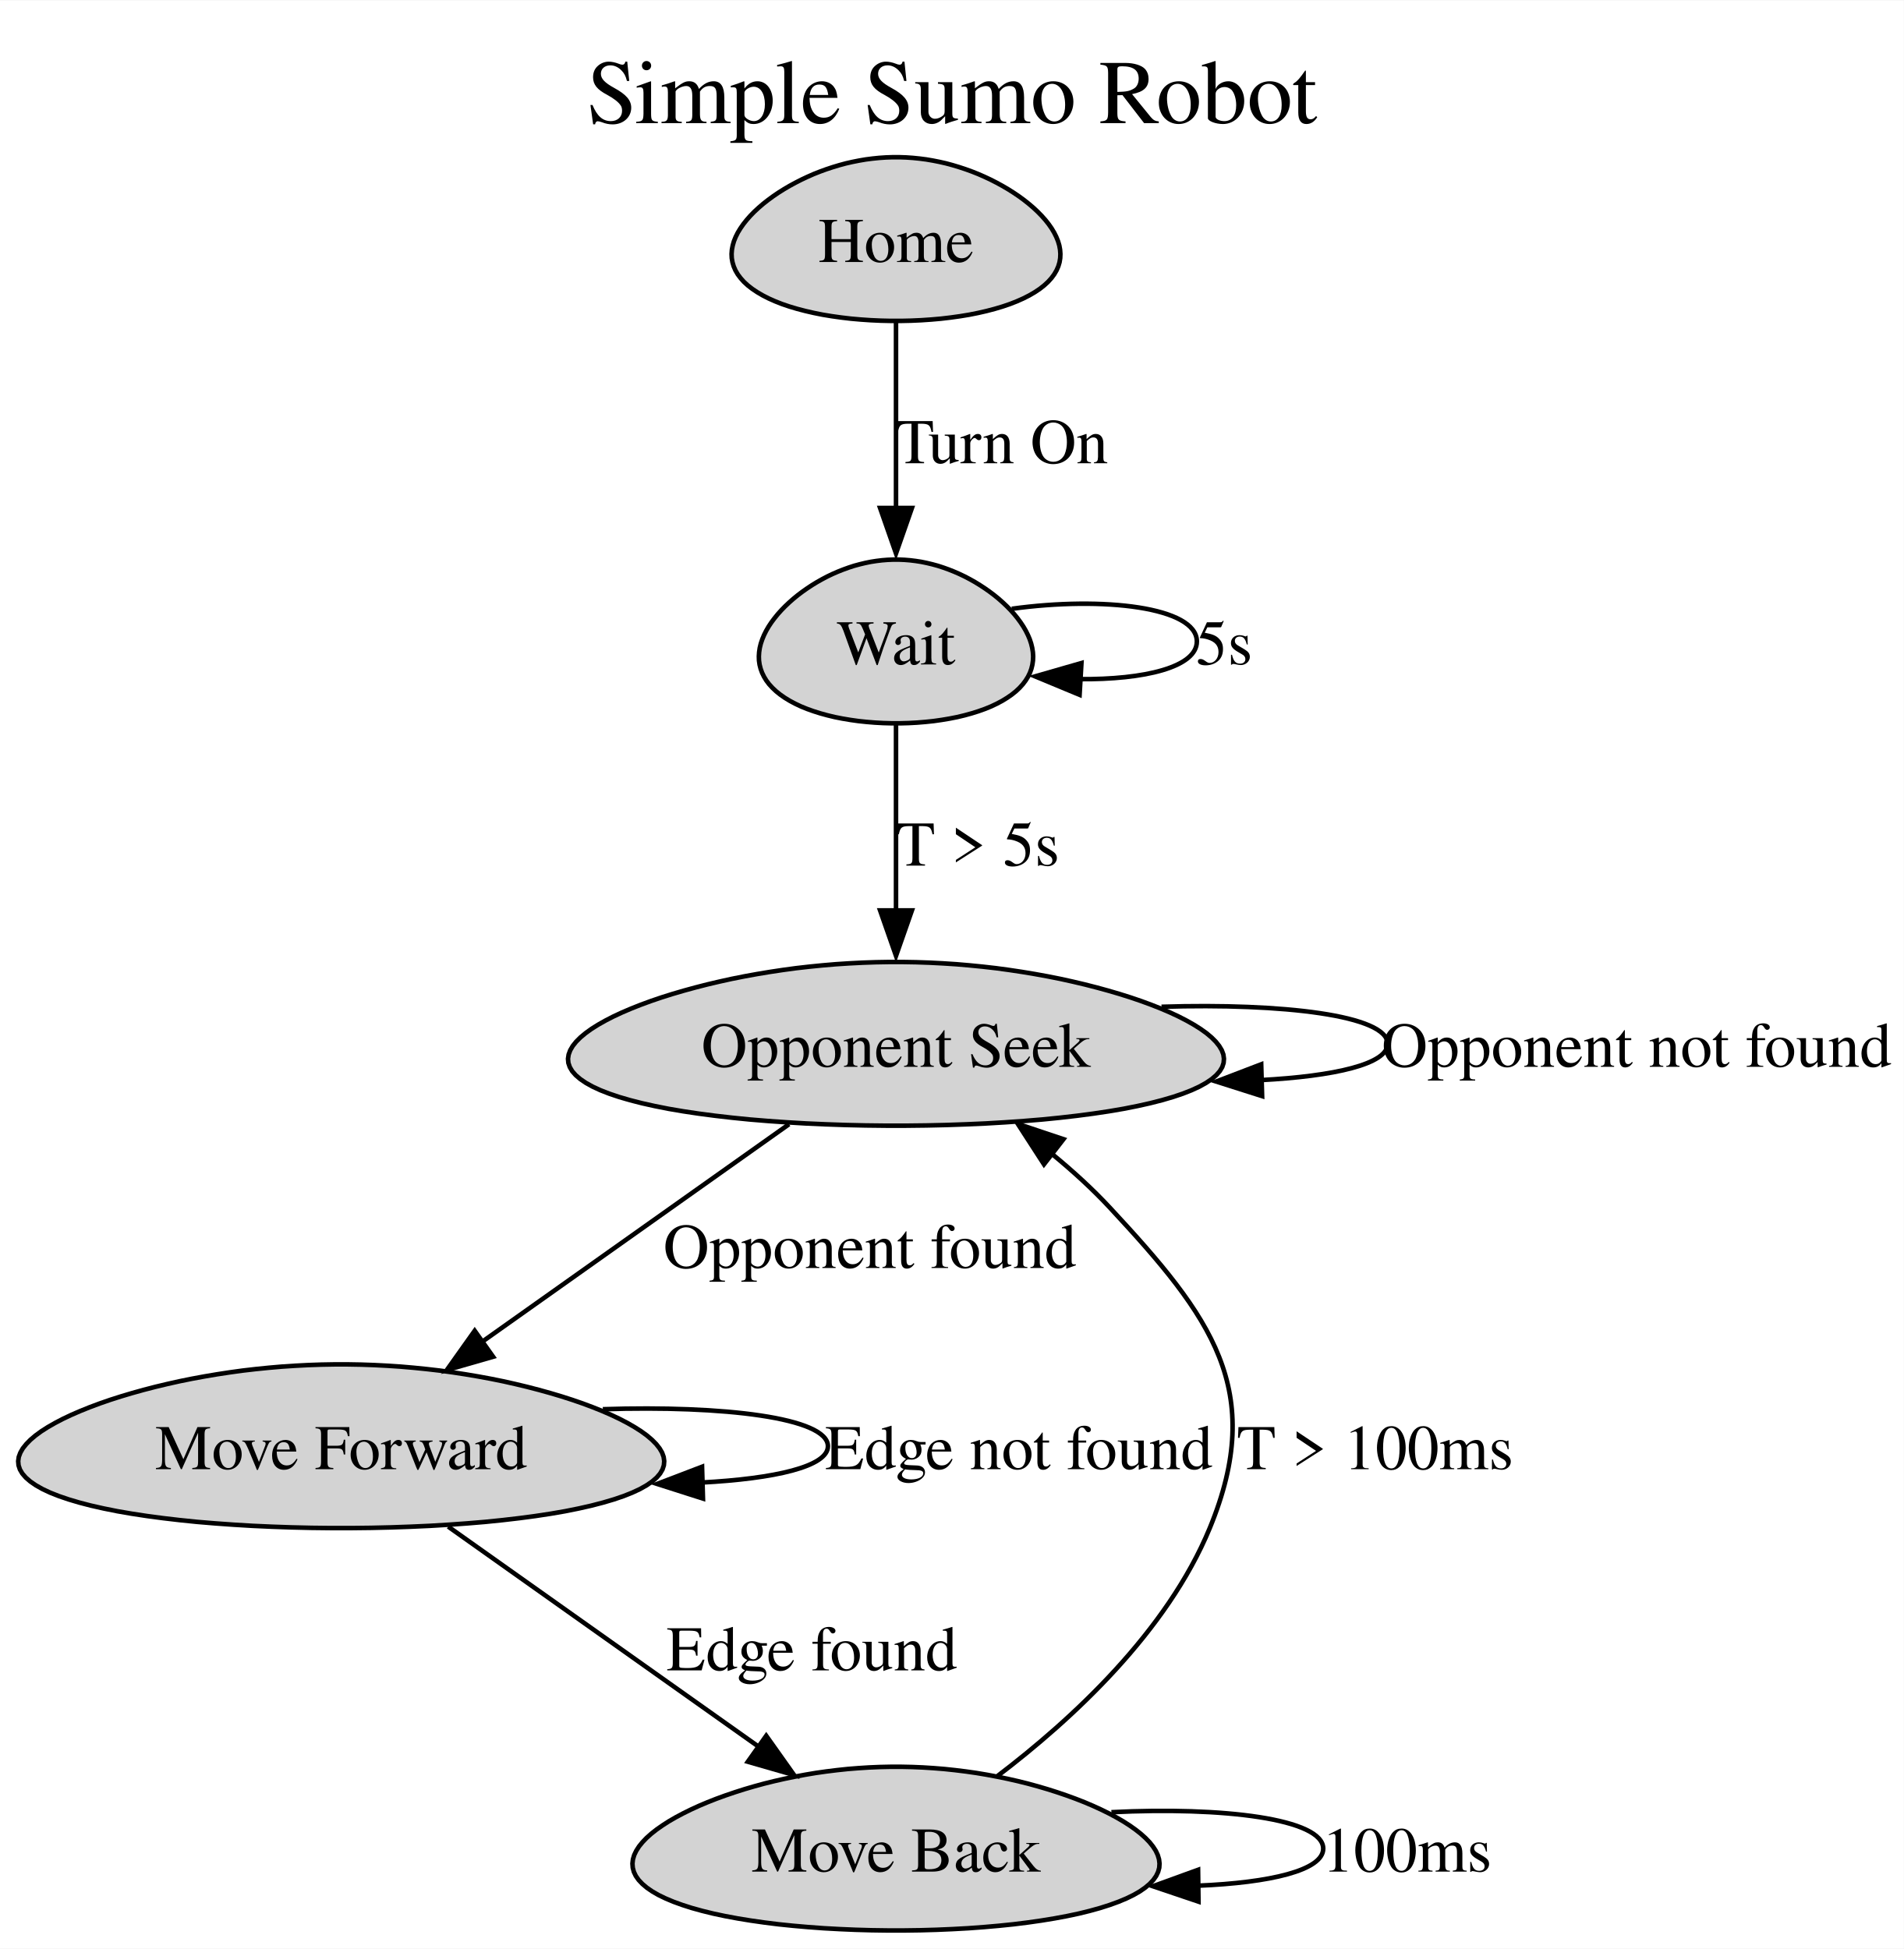
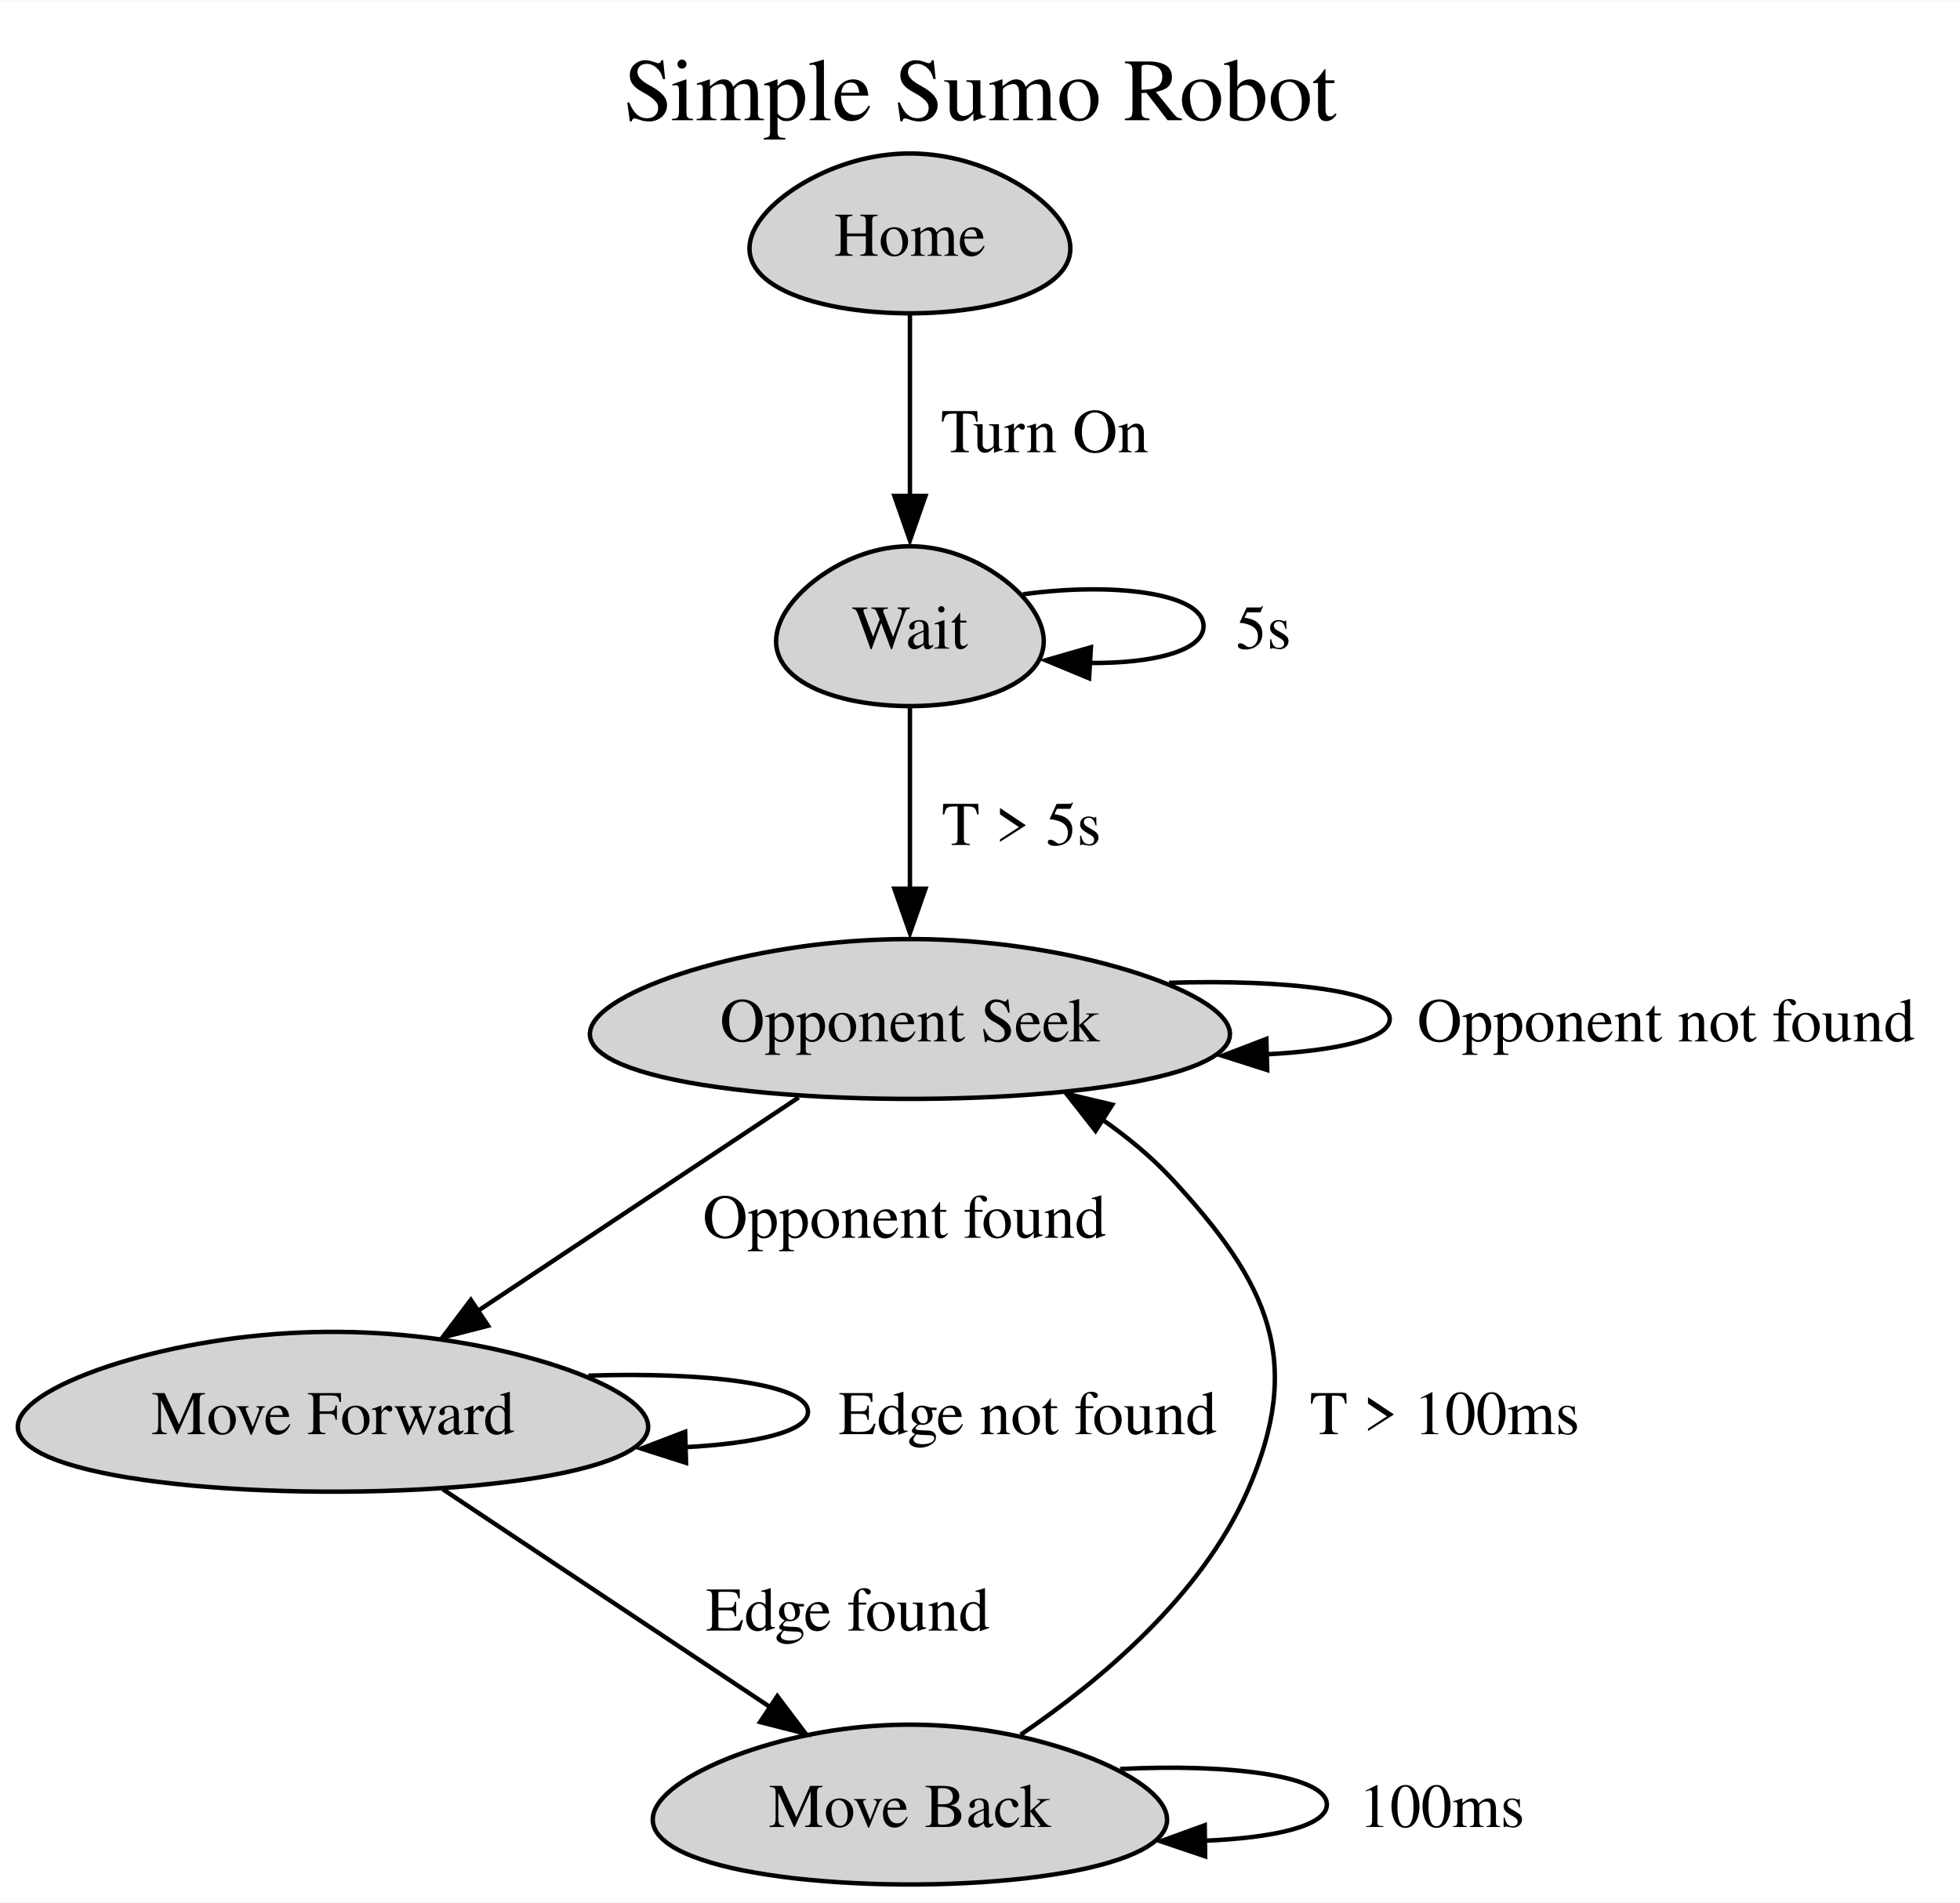
- <svg xmlns="http://www.w3.org/2000/svg" width="419pt" height="429pt" viewBox="0.00 0.00 418.66 428.50">
+ <svg xmlns="http://www.w3.org/2000/svg" width="442pt" height="429pt" viewBox="0.00 0.00 441.66 428.50">
  <g id="graph0" class="graph" transform="scale(1 1) rotate(0) translate(4 424.5)">
-     <polygon fill="white" stroke="none" points="-4,4 -4,-424.5 414.66,-424.5 414.66,4 -4,4" />
-     <text text-anchor="middle" x="205.33" y="-397.5" font-family="Times,serif" font-size="20.00">Simple Sumo Robot</text>
+     <polygon fill="white" stroke="none" points="-4,4 -4,-424.5 437.66,-424.5 437.66,4 -4,4" />
+     <text text-anchor="middle" x="216.83" y="-397.5" font-family="Times,serif" font-size="20.00">Simple Sumo Robot</text>
    <g id="node1" class="node">
-       <polygon fill="lightgray" stroke="black" points="196.38,-354.05 198.6,-354.15 200.79,-354.3 202.95,-354.49 205.07,-354.74 207.14,-355.03 209.15,-355.36 211.1,-355.75 212.98,-356.18 214.77,-356.65 216.48,-357.16 218.1,-357.71 219.62,-358.31 221.04,-358.94 222.36,-359.61 223.56,-360.31 224.65,-361.04 225.62,-361.8 226.48,-362.59 227.22,-363.41 227.84,-364.25 228.34,-365.11 228.73,-365.99 229,-366.89 229.15,-367.8 229.19,-368.72 229.12,-369.65 228.95,-370.59 228.67,-371.53 228.29,-372.47 227.82,-373.41 227.26,-374.35 226.61,-375.28 225.88,-376.2 225.07,-377.11 224.19,-378.01 223.25,-378.89 222.24,-379.75 221.18,-380.59 220.06,-381.41 218.89,-382.2 217.69,-382.96 216.44,-383.69 215.16,-384.39 213.85,-385.06 212.51,-385.69 211.14,-386.29 209.76,-386.84 208.35,-387.35 206.93,-387.82 205.5,-388.25 204.06,-388.64 202.61,-388.97 201.15,-389.26 199.68,-389.51 198.21,-389.7 196.73,-389.85 195.26,-389.95 193.78,-390 192.3,-390 190.82,-389.95 189.34,-389.85 187.87,-389.7 186.4,-389.51 184.93,-389.26 183.47,-388.97 182.02,-388.64 180.57,-388.25 179.14,-387.82 177.72,-387.35 176.32,-386.84 174.93,-386.29 173.57,-385.69 172.23,-385.06 170.92,-384.39 169.63,-383.69 168.39,-382.96 167.18,-382.2 166.02,-381.41 164.9,-380.59 163.83,-379.75 162.83,-378.89 161.88,-378.01 161,-377.11 160.2,-376.2 159.47,-375.28 158.82,-374.35 158.25,-373.41 157.78,-372.47 157.4,-371.53 157.13,-370.59 156.95,-369.65 156.88,-368.72 156.92,-367.8 157.08,-366.89 157.35,-365.99 157.73,-365.11 158.23,-364.25 158.86,-363.41 159.59,-362.59 160.45,-361.8 161.43,-361.04 162.52,-360.31 163.72,-359.61 165.03,-358.94 166.45,-358.31 167.97,-357.71 169.59,-357.16 171.3,-356.65 173.1,-356.18 174.97,-355.75 176.92,-355.36 178.93,-355.03 181,-354.74 183.12,-354.49 185.28,-354.3 187.48,-354.15 189.69,-354.05 191.92,-354 194.15,-354 196.38,-354.05" />
-       <text text-anchor="middle" x="193.04" y="-366.95" font-family="Times,serif" font-size="14.00">Home</text>
+       <polygon fill="lightgray" stroke="black" points="204.38,-354.05 206.6,-354.15 208.79,-354.3 210.95,-354.49 213.07,-354.74 215.14,-355.03 217.15,-355.36 219.1,-355.75 220.98,-356.18 222.77,-356.65 224.48,-357.16 226.1,-357.71 227.62,-358.31 229.04,-358.94 230.36,-359.61 231.56,-360.31 232.65,-361.04 233.62,-361.8 234.48,-362.59 235.22,-363.41 235.84,-364.25 236.34,-365.11 236.73,-365.99 237,-366.89 237.15,-367.8 237.19,-368.72 237.12,-369.65 236.95,-370.59 236.67,-371.53 236.29,-372.47 235.82,-373.41 235.26,-374.35 234.61,-375.28 233.88,-376.2 233.07,-377.11 232.19,-378.01 231.25,-378.89 230.24,-379.75 229.18,-380.59 228.06,-381.41 226.89,-382.2 225.69,-382.96 224.44,-383.69 223.16,-384.39 221.85,-385.06 220.51,-385.69 219.14,-386.29 217.76,-386.84 216.35,-387.35 214.93,-387.82 213.5,-388.25 212.06,-388.64 210.61,-388.97 209.15,-389.26 207.68,-389.51 206.21,-389.7 204.73,-389.85 203.26,-389.95 201.78,-390 200.3,-390 198.82,-389.95 197.34,-389.85 195.87,-389.7 194.4,-389.51 192.93,-389.26 191.47,-388.97 190.02,-388.64 188.57,-388.25 187.14,-387.82 185.72,-387.35 184.32,-386.84 182.93,-386.29 181.57,-385.69 180.23,-385.06 178.92,-384.39 177.63,-383.69 176.39,-382.96 175.18,-382.2 174.02,-381.41 172.9,-380.59 171.83,-379.75 170.83,-378.89 169.88,-378.01 169,-377.11 168.2,-376.2 167.47,-375.28 166.82,-374.35 166.25,-373.41 165.78,-372.47 165.4,-371.53 165.13,-370.59 164.95,-369.65 164.88,-368.72 164.92,-367.8 165.08,-366.89 165.35,-365.99 165.73,-365.11 166.23,-364.25 166.86,-363.41 167.59,-362.59 168.45,-361.8 169.43,-361.04 170.52,-360.31 171.72,-359.61 173.03,-358.94 174.45,-358.31 175.97,-357.71 177.59,-357.16 179.3,-356.65 181.1,-356.18 182.97,-355.75 184.92,-355.36 186.93,-355.03 189,-354.74 191.12,-354.49 193.28,-354.3 195.48,-354.15 197.69,-354.05 199.92,-354 202.15,-354 204.38,-354.05" />
+       <text text-anchor="middle" x="201.04" y="-366.95" font-family="Times,serif" font-size="14.00">Home</text>
    </g>
    <g id="node2" class="node">
-       <polygon fill="lightgray" stroke="black" points="195.83,-265.55 197.68,-265.65 199.5,-265.8 201.31,-265.99 203.07,-266.24 204.8,-266.53 206.48,-266.86 208.11,-267.25 209.67,-267.68 211.17,-268.15 212.6,-268.66 213.95,-269.21 215.21,-269.81 216.4,-270.44 217.49,-271.11 218.5,-271.81 219.41,-272.54 220.22,-273.3 220.93,-274.09 221.55,-274.91 222.07,-275.75 222.49,-276.61 222.81,-277.49 223.03,-278.39 223.16,-279.3 223.2,-280.22 223.14,-281.15 222.99,-282.09 222.76,-283.03 222.45,-283.97 222.05,-284.91 221.58,-285.85 221.04,-286.78 220.43,-287.7 219.76,-288.61 219.03,-289.51 218.24,-290.39 217.4,-291.25 216.51,-292.09 215.58,-292.91 214.61,-293.7 213.6,-294.46 212.56,-295.19 211.49,-295.89 210.4,-296.56 209.28,-297.19 208.14,-297.79 206.98,-298.34 205.81,-298.85 204.63,-299.32 203.43,-299.75 202.23,-300.14 201.02,-300.47 199.8,-300.76 198.58,-301.01 197.35,-301.2 196.12,-301.35 194.89,-301.45 193.65,-301.5 192.42,-301.5 191.19,-301.45 189.95,-301.35 188.72,-301.2 187.5,-301.01 186.27,-300.76 185.06,-300.47 183.84,-300.14 182.64,-299.75 181.45,-299.32 180.26,-298.85 179.09,-298.34 177.94,-297.79 176.8,-297.19 175.68,-296.56 174.58,-295.89 173.52,-295.19 172.48,-294.46 171.47,-293.7 170.5,-292.91 169.57,-292.09 168.68,-291.25 167.84,-290.39 167.05,-289.51 166.32,-288.61 165.64,-287.7 165.03,-286.78 164.49,-285.85 164.02,-284.91 163.63,-283.97 163.31,-283.03 163.08,-282.09 162.94,-281.15 162.88,-280.22 162.91,-279.3 163.04,-278.39 163.27,-277.49 163.59,-276.61 164.01,-275.75 164.52,-274.91 165.14,-274.09 165.86,-273.3 166.67,-272.54 167.58,-271.81 168.58,-271.11 169.68,-270.44 170.86,-269.81 172.13,-269.21 173.48,-268.66 174.91,-268.15 176.4,-267.68 177.97,-267.25 179.59,-266.86 181.27,-266.53 183,-266.24 184.77,-265.99 186.57,-265.8 188.4,-265.65 190.25,-265.55 192.11,-265.5 193.97,-265.5 195.83,-265.55" />
-       <text text-anchor="middle" x="193.04" y="-278.45" font-family="Times,serif" font-size="14.00">Wait</text>
+       <polygon fill="lightgray" stroke="black" points="203.83,-265.55 205.68,-265.65 207.5,-265.8 209.31,-265.99 211.07,-266.24 212.8,-266.53 214.48,-266.86 216.11,-267.25 217.67,-267.68 219.17,-268.15 220.6,-268.66 221.95,-269.21 223.21,-269.81 224.4,-270.44 225.49,-271.11 226.5,-271.81 227.41,-272.54 228.22,-273.3 228.93,-274.09 229.55,-274.91 230.07,-275.75 230.49,-276.61 230.81,-277.49 231.03,-278.39 231.16,-279.3 231.2,-280.22 231.14,-281.15 230.99,-282.09 230.76,-283.03 230.45,-283.97 230.05,-284.91 229.58,-285.85 229.04,-286.78 228.43,-287.7 227.76,-288.61 227.03,-289.51 226.24,-290.39 225.4,-291.25 224.51,-292.09 223.58,-292.91 222.61,-293.7 221.6,-294.46 220.56,-295.19 219.49,-295.89 218.4,-296.56 217.28,-297.19 216.14,-297.79 214.98,-298.34 213.81,-298.85 212.63,-299.32 211.43,-299.75 210.23,-300.14 209.02,-300.47 207.8,-300.76 206.58,-301.01 205.35,-301.2 204.12,-301.35 202.89,-301.45 201.65,-301.5 200.42,-301.5 199.19,-301.45 197.95,-301.35 196.72,-301.2 195.5,-301.01 194.27,-300.76 193.06,-300.47 191.84,-300.14 190.64,-299.75 189.45,-299.32 188.26,-298.85 187.09,-298.34 185.94,-297.79 184.8,-297.19 183.68,-296.56 182.58,-295.89 181.52,-295.19 180.48,-294.46 179.47,-293.7 178.5,-292.91 177.57,-292.09 176.68,-291.25 175.84,-290.39 175.05,-289.51 174.32,-288.61 173.64,-287.7 173.03,-286.78 172.49,-285.85 172.02,-284.91 171.63,-283.97 171.31,-283.03 171.08,-282.09 170.94,-281.15 170.88,-280.22 170.91,-279.3 171.04,-278.39 171.27,-277.49 171.59,-276.61 172.01,-275.75 172.52,-274.91 173.14,-274.09 173.86,-273.3 174.67,-272.54 175.58,-271.81 176.58,-271.11 177.68,-270.44 178.86,-269.81 180.13,-269.21 181.48,-268.66 182.91,-268.15 184.4,-267.68 185.97,-267.25 187.59,-266.86 189.27,-266.53 191,-266.24 192.77,-265.99 194.57,-265.8 196.4,-265.65 198.25,-265.55 200.11,-265.5 201.97,-265.5 203.83,-265.55" />
+       <text text-anchor="middle" x="201.04" y="-278.45" font-family="Times,serif" font-size="14.00">Wait</text>
    </g>
    <g id="edge1" class="edge">
-       <path fill="none" stroke="black" d="M193.04,-353.91C193.04,-342.14 193.04,-326.23 193.04,-312.61" />
-       <polygon fill="black" stroke="black" points="196.54,-312.85 193.04,-302.85 189.54,-312.85 196.54,-312.85" />
-       <text text-anchor="middle" x="216.29" y="-322.7" font-family="Times,serif" font-size="14.00">Turn On</text>
+       <path fill="none" stroke="black" d="M201.04,-353.91C201.04,-342.14 201.04,-326.23 201.04,-312.61" />
+       <polygon fill="black" stroke="black" points="204.54,-312.85 201.04,-302.85 197.54,-312.85 204.54,-312.85" />
+       <text text-anchor="middle" x="231.41" y="-322.7" font-family="Times,serif" font-size="14.00">  Turn On  </text>
    </g>
    <g id="edge2" class="edge">
-       <path fill="none" stroke="black" d="M218.5,-290.68C238.59,-293.46 259.2,-291.06 259.2,-283.5 259.2,-277.83 247.62,-275.07 233.36,-275.21" />
-       <polygon fill="black" stroke="black" points="233.41,-271.76 223.63,-275.82 233.82,-278.75 233.41,-271.76" />
-       <text text-anchor="middle" x="265.2" y="-278.45" font-family="Times,serif" font-size="14.00">5s</text>
+       <path fill="none" stroke="black" d="M226.5,-290.68C246.59,-293.46 267.2,-291.06 267.2,-283.5 267.2,-277.83 255.62,-275.07 241.36,-275.21" />
+       <polygon fill="black" stroke="black" points="241.41,-271.76 231.63,-275.82 241.82,-278.75 241.41,-271.76" />
+       <text text-anchor="middle" x="280.7" y="-278.45" font-family="Times,serif" font-size="14.00">  5s  </text>
    </g>
    <g id="node3" class="node">
-       <polygon fill="lightgray" stroke="black" points="199.71,-177.05 204.13,-177.15 208.5,-177.3 212.81,-177.49 217.04,-177.74 221.17,-178.03 225.19,-178.36 229.08,-178.75 232.82,-179.18 236.4,-179.65 239.81,-180.16 243.04,-180.71 246.08,-181.31 248.91,-181.94 251.53,-182.61 253.93,-183.31 256.1,-184.04 258.04,-184.8 259.75,-185.59 261.23,-186.41 262.47,-187.25 263.47,-188.11 264.24,-188.99 264.78,-189.89 265.08,-190.8 265.16,-191.72 265.03,-192.65 264.68,-193.59 264.12,-194.53 263.37,-195.47 262.43,-196.41 261.31,-197.35 260.01,-198.28 258.55,-199.2 256.94,-200.11 255.19,-201.01 253.31,-201.89 251.3,-202.75 249.17,-203.59 246.94,-204.41 244.62,-205.2 242.21,-205.96 239.72,-206.69 237.17,-207.39 234.55,-208.06 231.88,-208.69 229.15,-209.29 226.39,-209.84 223.59,-210.35 220.76,-210.82 217.9,-211.25 215.02,-211.64 212.13,-211.97 209.21,-212.26 206.29,-212.51 203.35,-212.7 200.41,-212.85 197.46,-212.95 194.51,-213 191.56,-213 188.61,-212.95 185.67,-212.85 182.72,-212.7 179.79,-212.51 176.86,-212.26 173.95,-211.97 171.05,-211.64 168.17,-211.25 165.31,-210.82 162.48,-210.35 159.68,-209.84 156.92,-209.29 154.2,-208.69 151.52,-208.06 148.91,-207.39 146.35,-206.69 143.86,-205.96 141.45,-205.2 139.13,-204.41 136.9,-203.59 134.78,-202.75 132.77,-201.89 130.88,-201.01 129.13,-200.11 127.52,-199.2 126.06,-198.28 124.77,-197.35 123.64,-196.41 122.7,-195.47 121.95,-194.53 121.4,-193.59 121.05,-192.65 120.91,-191.72 120.99,-190.8 121.3,-189.89 121.83,-188.99 122.6,-188.11 123.61,-187.25 124.84,-186.41 126.32,-185.59 128.03,-184.8 129.98,-184.04 132.15,-183.31 134.55,-182.61 137.17,-181.94 140,-181.31 143.03,-180.71 146.26,-180.16 149.67,-179.65 153.26,-179.18 157,-178.75 160.88,-178.36 164.9,-178.03 169.03,-177.74 173.26,-177.49 177.57,-177.3 181.94,-177.15 186.36,-177.05 190.81,-177 195.27,-177 199.71,-177.05" />
-       <text text-anchor="middle" x="193.04" y="-189.95" font-family="Times,serif" font-size="14.00">Opponent Seek</text>
+       <polygon fill="lightgray" stroke="black" points="207.71,-177.05 212.13,-177.15 216.5,-177.3 220.81,-177.49 225.04,-177.74 229.17,-178.03 233.19,-178.36 237.08,-178.75 240.82,-179.18 244.4,-179.65 247.81,-180.16 251.04,-180.71 254.08,-181.31 256.91,-181.94 259.53,-182.61 261.93,-183.31 264.1,-184.04 266.04,-184.8 267.75,-185.59 269.23,-186.41 270.47,-187.25 271.47,-188.11 272.24,-188.99 272.78,-189.89 273.08,-190.8 273.16,-191.72 273.03,-192.65 272.68,-193.59 272.12,-194.53 271.37,-195.47 270.43,-196.41 269.31,-197.35 268.01,-198.28 266.55,-199.2 264.94,-200.11 263.19,-201.01 261.31,-201.89 259.3,-202.75 257.17,-203.59 254.94,-204.41 252.62,-205.2 250.21,-205.96 247.72,-206.69 245.17,-207.39 242.55,-208.06 239.88,-208.69 237.15,-209.29 234.39,-209.84 231.59,-210.35 228.76,-210.82 225.9,-211.25 223.02,-211.64 220.13,-211.97 217.21,-212.26 214.29,-212.51 211.35,-212.7 208.41,-212.85 205.46,-212.95 202.51,-213 199.56,-213 196.61,-212.95 193.67,-212.85 190.72,-212.7 187.79,-212.51 184.86,-212.26 181.95,-211.97 179.05,-211.64 176.17,-211.25 173.31,-210.82 170.48,-210.35 167.68,-209.84 164.92,-209.29 162.2,-208.69 159.52,-208.06 156.91,-207.39 154.35,-206.69 151.86,-205.96 149.45,-205.2 147.13,-204.41 144.9,-203.59 142.78,-202.75 140.77,-201.89 138.88,-201.01 137.13,-200.11 135.52,-199.2 134.06,-198.28 132.77,-197.35 131.64,-196.41 130.7,-195.47 129.95,-194.53 129.4,-193.59 129.05,-192.65 128.91,-191.72 128.99,-190.8 129.3,-189.89 129.83,-188.99 130.6,-188.11 131.61,-187.25 132.84,-186.41 134.32,-185.59 136.03,-184.8 137.98,-184.04 140.15,-183.31 142.55,-182.61 145.17,-181.94 148,-181.31 151.03,-180.71 154.26,-180.16 157.67,-179.65 161.26,-179.18 165,-178.75 168.88,-178.36 172.9,-178.03 177.03,-177.74 181.26,-177.49 185.57,-177.3 189.94,-177.15 194.36,-177.05 198.81,-177 203.27,-177 207.71,-177.05" />
+       <text text-anchor="middle" x="201.04" y="-189.95" font-family="Times,serif" font-size="14.00">Opponent Seek</text>
    </g>
    <g id="edge3" class="edge">
-       <path fill="none" stroke="black" d="M193.04,-265.41C193.04,-253.64 193.04,-237.73 193.04,-224.11" />
-       <polygon fill="black" stroke="black" points="196.54,-224.35 193.04,-214.35 189.54,-224.35 196.54,-224.35" />
-       <text text-anchor="middle" x="211.04" y="-234.2" font-family="Times,serif" font-size="14.00">T &gt; 5s</text>
+       <path fill="none" stroke="black" d="M201.04,-265.41C201.04,-253.64 201.04,-237.73 201.04,-224.11" />
+       <polygon fill="black" stroke="black" points="204.54,-224.35 201.04,-214.35 197.54,-224.35 204.54,-224.35" />
+       <text text-anchor="middle" x="226.16" y="-234.2" font-family="Times,serif" font-size="14.00">  T &gt; 5s  </text>
    </g>
    <g id="edge4" class="edge">
-       <path fill="none" stroke="black" d="M251.43,-203.15C278.04,-203.98 301.16,-201.27 301.16,-195 301.16,-190.54 289.47,-187.88 273.15,-187.02" />
-       <polygon fill="black" stroke="black" points="273.55,-183.5 263.45,-186.71 273.35,-190.5 273.55,-183.5" />
-       <text text-anchor="middle" x="355.91" y="-189.95" font-family="Times,serif" font-size="14.00">Opponent not found</text>
+       <path fill="none" stroke="black" d="M259.43,-203.15C286.04,-203.98 309.16,-201.27 309.16,-195 309.16,-190.54 297.47,-187.88 281.15,-187.02" />
+       <polygon fill="black" stroke="black" points="281.55,-183.5 271.45,-186.71 281.35,-190.5 281.55,-183.5" />
+       <text text-anchor="middle" x="371.41" y="-189.95" font-family="Times,serif" font-size="14.00">  Opponent not found  </text>
    </g>
    <g id="node4" class="node">
      <polygon fill="lightgray" stroke="black" points="77.61,-88.55 81.96,-88.65 86.27,-88.8 90.51,-88.99 94.68,-89.24 98.75,-89.53 102.7,-89.86 106.53,-90.25 110.22,-90.68 113.75,-91.15 117.11,-91.66 120.29,-92.21 123.28,-92.81 126.06,-93.44 128.64,-94.11 131.01,-94.81 133.15,-95.54 135.06,-96.3 136.75,-97.09 138.2,-97.91 139.42,-98.75 140.41,-99.61 141.16,-100.49 141.69,-101.39 141.99,-102.3 142.07,-103.22 141.94,-104.15 141.6,-105.09 141.05,-106.03 140.31,-106.97 139.38,-107.91 138.28,-108.85 137,-109.78 135.56,-110.7 133.98,-111.61 132.25,-112.51 130.39,-113.39 128.42,-114.25 126.32,-115.09 124.13,-115.91 121.84,-116.7 119.47,-117.46 117.02,-118.19 114.5,-118.89 111.92,-119.56 109.29,-120.19 106.61,-120.79 103.89,-121.34 101.13,-121.85 98.34,-122.32 95.53,-122.75 92.69,-123.14 89.84,-123.47 86.97,-123.76 84.09,-124.01 81.2,-124.2 78.3,-124.35 75.4,-124.45 72.49,-124.5 69.58,-124.5 66.68,-124.45 63.78,-124.35 60.88,-124.2 57.99,-124.01 55.11,-123.76 52.24,-123.47 49.38,-123.14 46.55,-122.75 43.73,-122.32 40.94,-121.85 38.19,-121.34 35.47,-120.79 32.79,-120.19 30.15,-119.56 27.57,-118.89 25.06,-118.19 22.61,-117.46 20.23,-116.7 17.95,-115.91 15.75,-115.09 13.66,-114.25 11.68,-113.39 9.82,-112.51 8.1,-111.61 6.51,-110.7 5.07,-109.78 3.8,-108.85 2.69,-107.91 1.77,-106.97 1.02,-106.03 0.48,-105.09 0.13,-104.15 0,-103.22 0.08,-102.3 0.38,-101.39 0.91,-100.49 1.67,-99.61 2.66,-98.75 3.88,-97.91 5.33,-97.09 7.01,-96.3 8.93,-95.54 11.07,-94.81 13.43,-94.11 16.01,-93.44 18.8,-92.81 21.79,-92.21 24.97,-91.66 28.33,-91.15 31.86,-90.68 35.54,-90.25 39.37,-89.86 43.33,-89.53 47.39,-89.24 51.56,-88.99 55.8,-88.8 60.11,-88.65 64.46,-88.55 68.84,-88.5 73.23,-88.5 77.61,-88.55" />
      <text text-anchor="middle" x="71.04" y="-101.45" font-family="Times,serif" font-size="14.00">Move Forward</text>
    </g>
    <g id="edge5" class="edge">
-       <path fill="none" stroke="black" d="M169.51,-177.32C150.33,-163.72 123.08,-144.4 102.11,-129.53" />
-       <polygon fill="black" stroke="black" points="104.44,-126.18 94.25,-123.25 100.39,-131.89 104.44,-126.18" />
-       <text text-anchor="middle" x="187.29" y="-145.7" font-family="Times,serif" font-size="14.00">Opponent found</text>
+       <path fill="none" stroke="black" d="M175.97,-177.32C155.44,-163.66 126.23,-144.23 103.84,-129.33" />
+       <polygon fill="black" stroke="black" points="105.98,-125.88 95.71,-123.25 102.1,-131.71 105.98,-125.88" />
+       <text text-anchor="middle" x="199.79" y="-145.7" font-family="Times,serif" font-size="14.00">  Opponent found  </text>
    </g>
    <g id="edge6" class="edge">
      <path fill="none" stroke="black" d="M128.57,-114.64C155.02,-115.5 178.07,-112.79 178.07,-106.5 178.07,-102.03 166.41,-99.36 150.15,-98.51" />
      <polygon fill="black" stroke="black" points="150.59,-94.99 140.5,-98.21 150.39,-101.99 150.59,-94.99" />
-       <text text-anchor="middle" x="220.07" y="-101.45" font-family="Times,serif" font-size="14.00">Edge not found</text>
+       <text text-anchor="middle" x="227.57" y="-101.45" font-family="Times,serif" font-size="14.00">  Edge not found  </text>
    </g>
    <g id="node5" class="node">
-       <polygon fill="lightgray" stroke="black" points="198.4,-0.05 201.95,-0.15 205.47,-0.3 208.93,-0.49 212.33,-0.74 215.65,-1.03 218.87,-1.36 222,-1.75 225,-2.18 227.88,-2.65 230.62,-3.16 233.22,-3.71 235.66,-4.31 237.93,-4.94 240.03,-5.61 241.96,-6.31 243.71,-7.04 245.27,-7.8 246.65,-8.59 247.83,-9.41 248.83,-10.25 249.63,-11.11 250.25,-11.99 250.68,-12.89 250.93,-13.8 250.99,-14.72 250.88,-15.65 250.6,-16.59 250.16,-17.53 249.55,-18.47 248.8,-19.41 247.89,-20.35 246.85,-21.28 245.68,-22.2 244.39,-23.11 242.98,-24.01 241.46,-24.89 239.85,-25.75 238.14,-26.59 236.35,-27.41 234.49,-28.2 232.55,-28.96 230.55,-29.69 228.5,-30.39 226.39,-31.06 224.25,-31.69 222.06,-32.29 219.84,-32.84 217.59,-33.35 215.31,-33.82 213.02,-34.25 210.7,-34.64 208.38,-34.97 206.03,-35.26 203.68,-35.51 201.33,-35.7 198.96,-35.85 196.59,-35.95 194.22,-36 191.85,-36 189.48,-35.95 187.11,-35.85 184.75,-35.7 182.39,-35.51 180.04,-35.26 177.7,-34.97 175.37,-34.64 173.06,-34.25 170.76,-33.82 168.49,-33.35 166.24,-32.84 164.02,-32.29 161.83,-31.69 159.68,-31.06 157.58,-30.39 155.52,-29.69 153.52,-28.96 151.59,-28.2 149.72,-27.41 147.93,-26.59 146.23,-25.75 144.61,-24.89 143.09,-24.01 141.69,-23.11 140.39,-22.2 139.22,-21.28 138.18,-20.35 137.28,-19.41 136.52,-18.47 135.92,-17.53 135.47,-16.59 135.19,-15.65 135.08,-14.72 135.15,-13.8 135.39,-12.89 135.82,-11.99 136.44,-11.11 137.25,-10.25 138.24,-9.41 139.43,-8.59 140.8,-7.8 142.37,-7.04 144.11,-6.31 146.04,-5.61 148.14,-4.94 150.42,-4.31 152.86,-3.71 155.45,-3.16 158.19,-2.65 161.07,-2.18 164.08,-1.75 167.2,-1.36 170.43,-1.03 173.75,-0.74 177.15,-0.49 180.61,-0.3 184.12,-0.15 187.67,-0.05 191.25,0 194.83,0 198.4,-0.05" />
-       <text text-anchor="middle" x="193.04" y="-12.95" font-family="Times,serif" font-size="14.00">Move Back</text>
+       <polygon fill="lightgray" stroke="black" points="206.4,-0.05 209.95,-0.15 213.47,-0.3 216.93,-0.49 220.33,-0.74 223.65,-1.03 226.87,-1.36 230,-1.75 233,-2.18 235.88,-2.65 238.62,-3.16 241.22,-3.71 243.66,-4.31 245.93,-4.94 248.03,-5.61 249.96,-6.31 251.71,-7.04 253.27,-7.8 254.65,-8.59 255.83,-9.41 256.83,-10.25 257.63,-11.11 258.25,-11.99 258.68,-12.89 258.93,-13.8 258.99,-14.72 258.88,-15.65 258.6,-16.59 258.16,-17.53 257.55,-18.47 256.8,-19.41 255.89,-20.35 254.85,-21.28 253.68,-22.2 252.39,-23.11 250.98,-24.01 249.46,-24.89 247.85,-25.75 246.14,-26.59 244.35,-27.41 242.49,-28.2 240.55,-28.96 238.55,-29.69 236.5,-30.39 234.39,-31.06 232.25,-31.69 230.06,-32.29 227.84,-32.84 225.59,-33.35 223.31,-33.82 221.02,-34.25 218.7,-34.64 216.38,-34.97 214.03,-35.26 211.68,-35.51 209.33,-35.7 206.96,-35.85 204.59,-35.95 202.22,-36 199.85,-36 197.48,-35.95 195.11,-35.85 192.75,-35.7 190.39,-35.51 188.04,-35.26 185.7,-34.97 183.37,-34.64 181.06,-34.25 178.76,-33.82 176.49,-33.35 174.24,-32.84 172.02,-32.29 169.83,-31.69 167.68,-31.06 165.58,-30.39 163.52,-29.69 161.52,-28.96 159.59,-28.2 157.72,-27.41 155.93,-26.59 154.23,-25.75 152.61,-24.89 151.09,-24.01 149.69,-23.11 148.39,-22.2 147.22,-21.28 146.18,-20.35 145.28,-19.41 144.52,-18.47 143.92,-17.53 143.47,-16.59 143.19,-15.65 143.08,-14.72 143.15,-13.8 143.39,-12.89 143.82,-11.99 144.44,-11.11 145.25,-10.25 146.24,-9.41 147.43,-8.59 148.8,-7.8 150.37,-7.04 152.11,-6.31 154.04,-5.61 156.14,-4.94 158.42,-4.31 160.86,-3.71 163.45,-3.16 166.19,-2.65 169.07,-2.18 172.08,-1.75 175.2,-1.36 178.43,-1.03 181.75,-0.74 185.15,-0.49 188.61,-0.3 192.12,-0.15 195.67,-0.05 199.25,0 202.83,0 206.4,-0.05" />
+       <text text-anchor="middle" x="201.04" y="-12.95" font-family="Times,serif" font-size="14.00">Move Back</text>
    </g>
    <g id="edge7" class="edge">
-       <path fill="none" stroke="black" d="M94.56,-88.82C113.98,-75.05 141.68,-55.41 162.76,-40.47" />
-       <polygon fill="black" stroke="black" points="164.5,-42.82 170.63,-34.18 160.45,-37.11 164.5,-42.82" />
-       <text text-anchor="middle" x="174.54" y="-57.2" font-family="Times,serif" font-size="14.00">Edge found</text>
+       <path fill="none" stroke="black" d="M95.8,-89.03C116.77,-75.07 146.97,-54.97 169.64,-39.89" />
+       <polygon fill="black" stroke="black" points="171.16,-42.42 177.54,-33.97 167.28,-36.59 171.16,-42.42" />
+       <text text-anchor="middle" x="187.04" y="-57.2" font-family="Times,serif" font-size="14.00">  Edge found  </text>
    </g>
    <g id="edge9" class="edge">
-       <path fill="none" stroke="black" d="M215.41,-34.01C231.76,-46.44 252.64,-65.71 262.04,-88.5 274.54,-118.85 262.39,-134.97 240.04,-159 236.24,-163.09 231.91,-167.03 227.45,-170.7" />
-       <polygon fill="black" stroke="black" points="225.58,-168.5 219.83,-177.39 229.87,-174.03 225.58,-168.5" />
-       <text text-anchor="middle" x="298.41" y="-101.45" font-family="Times,serif" font-size="14.00">T &gt; 100ms</text>
+       <path fill="none" stroke="black" d="M225.99,-33.74C243.91,-45.89 266.66,-64.94 277.04,-88.5 290.03,-118 281.93,-135.34 260.04,-159 255.47,-163.93 250.05,-168.39 244.38,-172.35" />
+       <polygon fill="black" stroke="black" points="242.87,-169.8 236.33,-178.14 246.64,-175.69 242.87,-169.8" />
+       <text text-anchor="middle" x="321.54" y="-101.45" font-family="Times,serif" font-size="14.00">  T &gt; 100ms  </text>
    </g>
    <g id="edge8" class="edge">
-       <path fill="none" stroke="black" d="M240.41,-26.01C264.91,-27.24 286.99,-24.57 286.99,-18 286.99,-13.21 275.27,-10.5 259.44,-9.85" />
-       <polygon fill="black" stroke="black" points="259.56,-6.34 249.52,-9.73 259.47,-13.34 259.56,-6.34" />
-       <text text-anchor="middle" x="305.37" y="-12.95" font-family="Times,serif" font-size="14.00">100ms</text>
+       <path fill="none" stroke="black" d="M248.41,-26.01C272.91,-27.24 294.99,-24.57 294.99,-18 294.99,-13.21 283.27,-10.5 267.44,-9.85" />
+       <polygon fill="black" stroke="black" points="267.56,-6.34 257.52,-9.73 267.47,-13.34 267.56,-6.34" />
+       <text text-anchor="middle" x="320.87" y="-12.95" font-family="Times,serif" font-size="14.00">  100ms  </text>
    </g>
  </g>
</svg>
